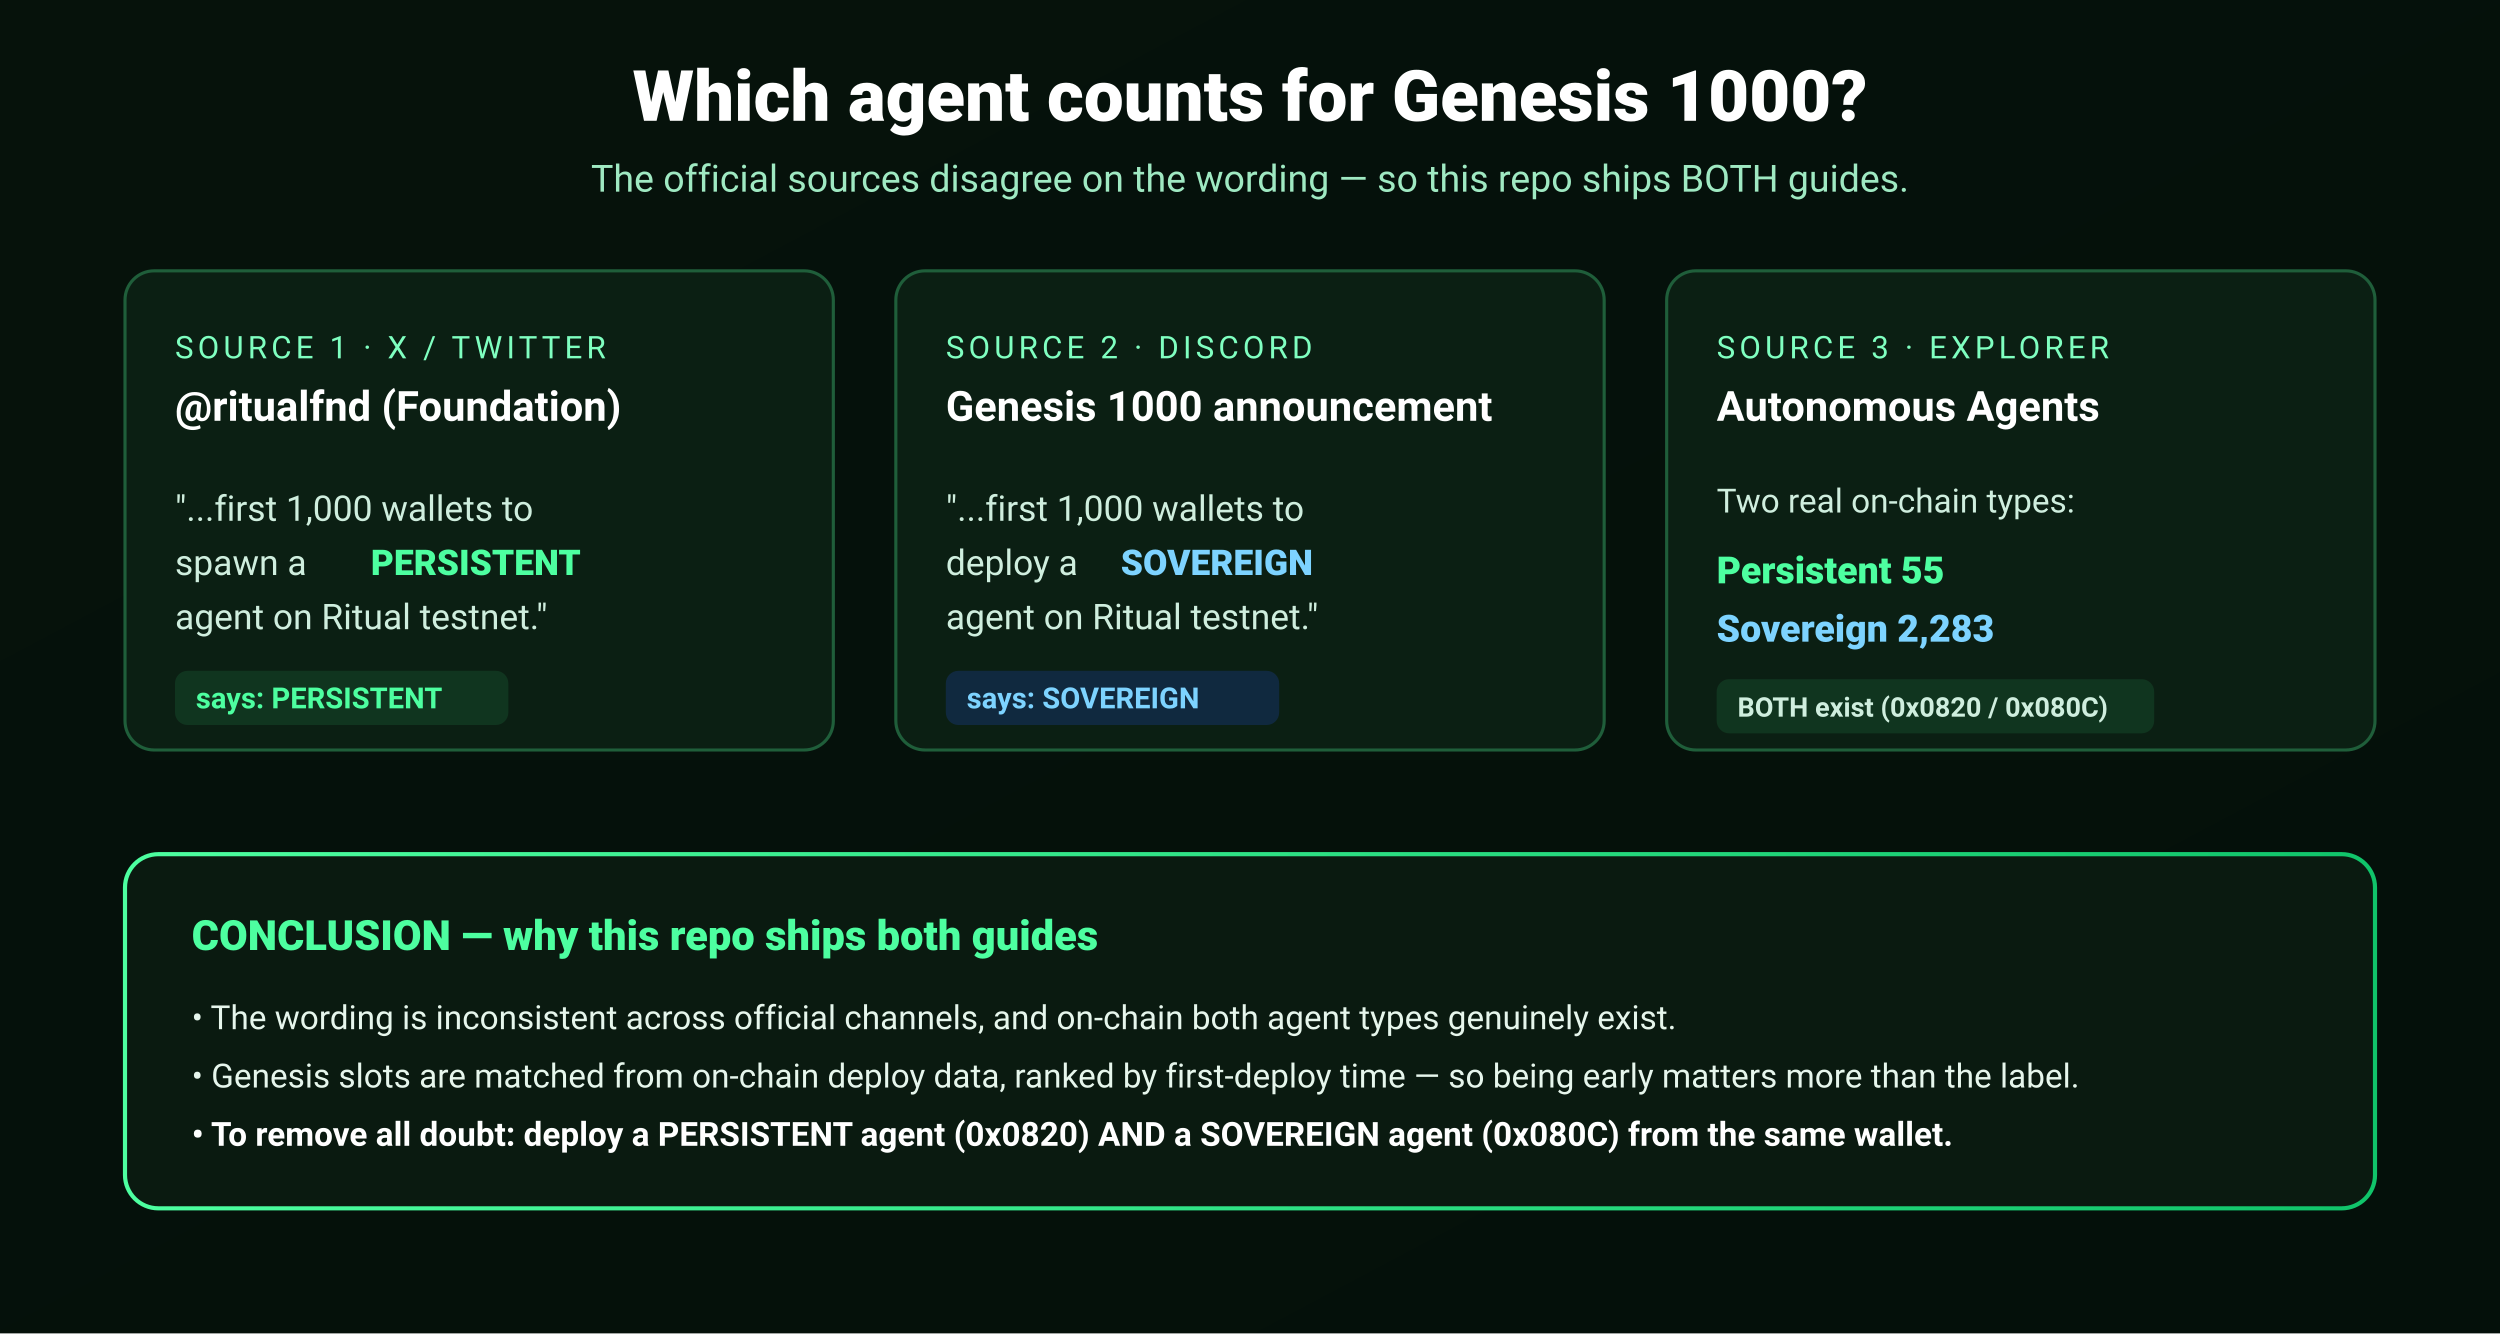
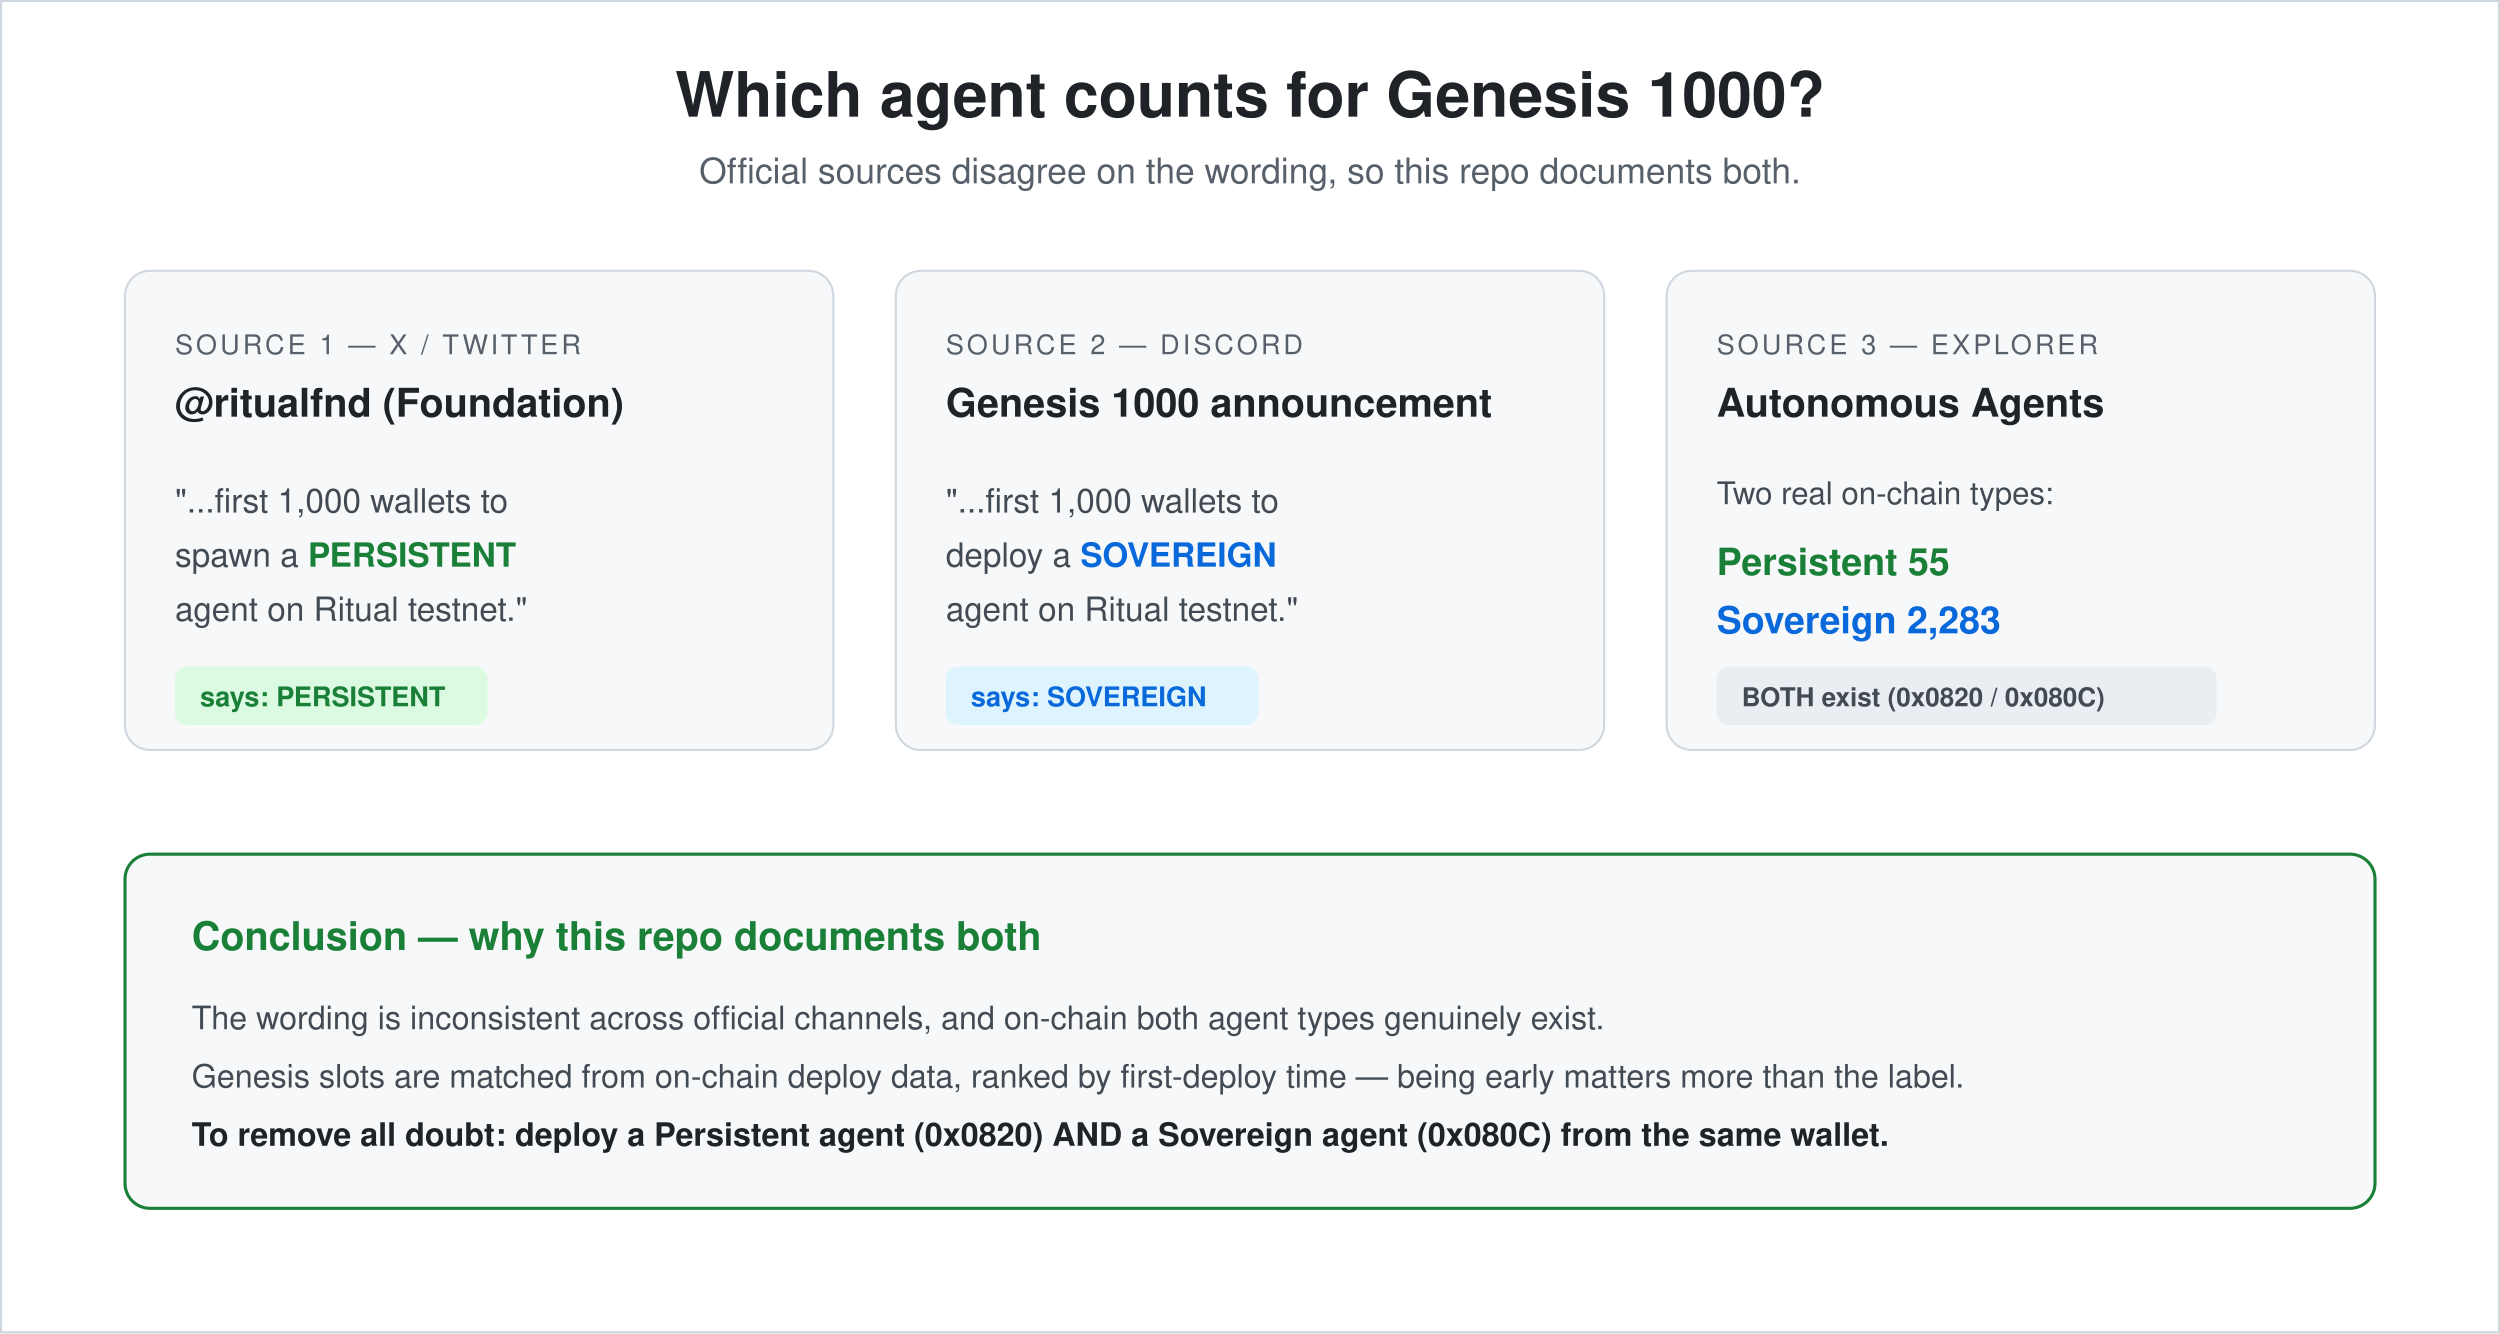
- <svg xmlns="http://www.w3.org/2000/svg" width="1200" height="640" viewBox="0 0 1200 640" font-family="'Segoe UI',Roboto,Helvetica,Arial,sans-serif">
-   <defs>
-     <linearGradient id="bg2" x1="0" y1="0" x2="1" y2="1">
-       <stop offset="0" stop-color="#06120b" />
-       <stop offset="1" stop-color="#04100a" />
-     </linearGradient>
-     <linearGradient id="g2" x1="0" y1="0" x2="1" y2="0">
-       <stop offset="0" stop-color="#4dffa0" />
-       <stop offset="1" stop-color="#10c46a" />
-     </linearGradient>
-   </defs>
-   <rect width="1200" height="640" fill="url(#bg2)" />
-   <text x="600" y="58" text-anchor="middle" fill="#ffffff" font-size="34" font-weight="800">Which agent counts for Genesis 1000?</text>
-   <text x="600" y="92" text-anchor="middle" fill="#9fe9c2" font-size="18">The official sources disagree on the wording — so this repo ships BOTH guides.</text>
+ <svg xmlns="http://www.w3.org/2000/svg" width="1200" height="640" viewBox="0 0 1200 640" font-family="-apple-system,BlinkMacSystemFont,'Segoe UI',Helvetica,Arial,sans-serif">
+   <rect width="1200" height="640" fill="#ffffff" />
+   <rect x="0.5" y="0.5" width="1199" height="639" fill="none" stroke="#d0d7de" />
+   <text x="600" y="56" text-anchor="middle" fill="#1f2328" font-size="30" font-weight="700">Which agent counts for Genesis 1000?</text>
+   <text x="600" y="88" text-anchor="middle" fill="#57606a" font-size="17">Official sources disagree on the wording, so this repo documents both.</text>
  <g transform="translate(60,130)">
-     <rect width="340" height="230" rx="14" fill="#0b1f13" stroke="#1f5e3a" stroke-width="1.5" />
-     <text x="24" y="42" fill="#7fffc0" font-size="15" letter-spacing="2">SOURCE 1 · X / TWITTER</text>
-     <text x="24" y="72" fill="#ffffff" font-size="20" font-weight="700">@ritualfnd (Foundation)</text>
-     <text x="24" y="120" fill="#cfeede" font-size="17">"...first 1,000 wallets to</text>
-     <text x="24" y="146" fill="#cfeede" font-size="17">spawn a</text>
-     <text x="118" y="146" fill="#4dffa0" font-size="17" font-weight="800">PERSISTENT</text>
-     <text x="24" y="172" fill="#cfeede" font-size="17">agent on Ritual testnet."</text>
-     <rect x="24" y="192" width="160" height="26" rx="6" fill="#10351f" />
-     <text x="34" y="210" fill="#4dffa0" font-size="14" font-weight="700">says: PERSISTENT</text>
+     <rect width="340" height="230" rx="12" fill="#f6f8fa" stroke="#d0d7de" />
+     <text x="24" y="40" fill="#57606a" font-size="13" letter-spacing="1.5">SOURCE 1 — X / TWITTER</text>
+     <text x="24" y="70" fill="#1f2328" font-size="19" font-weight="700">@ritualfnd (Foundation)</text>
+     <text x="24" y="116" fill="#424a53" font-size="16">"...first 1,000 wallets to</text>
+     <text x="24" y="142" fill="#424a53" font-size="16">spawn a <tspan fill="#1a7f37" font-weight="700">PERSISTENT</tspan>
+     </text>
+     <text x="24" y="168" fill="#424a53" font-size="16">agent on Ritual testnet."</text>
+     <rect x="24" y="190" width="150" height="28" rx="6" fill="#dafbe1" />
+     <text x="36" y="209" fill="#1a7f37" font-size="13" font-weight="700">says: PERSISTENT</text>
  </g>
  <g transform="translate(430,130)">
-     <rect width="340" height="230" rx="14" fill="#0b1f13" stroke="#1f5e3a" stroke-width="1.5" />
-     <text x="24" y="42" fill="#7fffc0" font-size="15" letter-spacing="2">SOURCE 2 · DISCORD</text>
-     <text x="24" y="72" fill="#ffffff" font-size="20" font-weight="700">Genesis 1000 announcement</text>
-     <text x="24" y="120" fill="#cfeede" font-size="17">"...first 1,000 wallets to</text>
-     <text x="24" y="146" fill="#cfeede" font-size="17">deploy a</text>
-     <text x="108" y="146" fill="#7dd3ff" font-size="17" font-weight="800">SOVEREIGN</text>
-     <text x="24" y="172" fill="#cfeede" font-size="17">agent on Ritual testnet."</text>
-     <rect x="24" y="192" width="160" height="26" rx="6" fill="#10293f" />
-     <text x="34" y="210" fill="#7dd3ff" font-size="14" font-weight="700">says: SOVEREIGN</text>
+     <rect width="340" height="230" rx="12" fill="#f6f8fa" stroke="#d0d7de" />
+     <text x="24" y="40" fill="#57606a" font-size="13" letter-spacing="1.5">SOURCE 2 — DISCORD</text>
+     <text x="24" y="70" fill="#1f2328" font-size="19" font-weight="700">Genesis 1000 announcement</text>
+     <text x="24" y="116" fill="#424a53" font-size="16">"...first 1,000 wallets to</text>
+     <text x="24" y="142" fill="#424a53" font-size="16">deploy a <tspan fill="#0969da" font-weight="700">SOVEREIGN</tspan>
+     </text>
+     <text x="24" y="168" fill="#424a53" font-size="16">agent on Ritual testnet."</text>
+     <rect x="24" y="190" width="150" height="28" rx="6" fill="#ddf4ff" />
+     <text x="36" y="209" fill="#0969da" font-size="13" font-weight="700">says: SOVEREIGN</text>
  </g>
  <g transform="translate(800,130)">
-     <rect width="340" height="230" rx="14" fill="#0b1f13" stroke="#1f5e3a" stroke-width="1.5" />
-     <text x="24" y="42" fill="#7fffc0" font-size="15" letter-spacing="2">SOURCE 3 · EXPLORER</text>
-     <text x="24" y="72" fill="#ffffff" font-size="20" font-weight="700">Autonomous Agents</text>
-     <text x="24" y="116" fill="#cfeede" font-size="16">Two real on-chain types:</text>
-     <text x="24" y="150" fill="#4dffa0" font-size="18" font-weight="800">Persistent  55</text>
-     <text x="24" y="178" fill="#7dd3ff" font-size="18" font-weight="800">Sovereign  2,283</text>
-     <rect x="24" y="196" width="210" height="26" rx="6" fill="#10351f" />
-     <text x="34" y="214" fill="#cfeede" font-size="13" font-weight="700">BOTH exist (0x0820 / 0x080C)</text>
+     <rect width="340" height="230" rx="12" fill="#f6f8fa" stroke="#d0d7de" />
+     <text x="24" y="40" fill="#57606a" font-size="13" letter-spacing="1.5">SOURCE 3 — EXPLORER</text>
+     <text x="24" y="70" fill="#1f2328" font-size="19" font-weight="700">Autonomous Agents</text>
+     <text x="24" y="112" fill="#424a53" font-size="15">Two real on-chain types:</text>
+     <text x="24" y="146" fill="#1a7f37" font-size="18" font-weight="700">Persistent  55</text>
+     <text x="24" y="174" fill="#0969da" font-size="18" font-weight="700">Sovereign  2,283</text>
+     <rect x="24" y="190" width="240" height="28" rx="6" fill="#eaeef2" />
+     <text x="36" y="209" fill="#424a53" font-size="12.5" font-weight="700">BOTH exist (0x0820 / 0x080C)</text>
  </g>
  <g transform="translate(60,410)">
-     <rect width="1080" height="170" rx="16" fill="#0a1a10" stroke="url(#g2)" stroke-width="2" />
-     <text x="32" y="46" fill="#4dffa0" font-size="20" font-weight="800">CONCLUSION — why this repo ships both guides</text>
-     <text x="32" y="84" fill="#e6f6ec" font-size="16">• The wording is inconsistent across official channels, and on-chain both agent types genuinely exist.</text>
-     <text x="32" y="112" fill="#e6f6ec" font-size="16">• Genesis slots are matched from on-chain deploy data, ranked by first-deploy time — so being early matters more than the label.</text>
-     <text x="32" y="140" fill="#ffffff" font-size="16" font-weight="700">• To remove all doubt: deploy a PERSISTENT agent (0x0820) AND a SOVEREIGN agent (0x080C) from the same wallet.</text>
+     <rect width="1080" height="170" rx="12" fill="#f6f8fa" stroke="#1a7f37" stroke-width="1.5" />
+     <text x="32" y="46" fill="#1a7f37" font-size="19" font-weight="700">Conclusion — why this repo documents both</text>
+     <text x="32" y="84" fill="#424a53" font-size="15.5">The wording is inconsistent across official channels, and on-chain both agent types genuinely exist.</text>
+     <text x="32" y="112" fill="#424a53" font-size="15.5">Genesis slots are matched from on-chain deploy data, ranked by first-deploy time — being early matters more than the label.</text>
+     <text x="32" y="140" fill="#1f2328" font-size="15.5" font-weight="700">To remove all doubt: deploy a Persistent agent (0x0820) AND a Sovereign agent (0x080C) from the same wallet.</text>
  </g>
</svg>
